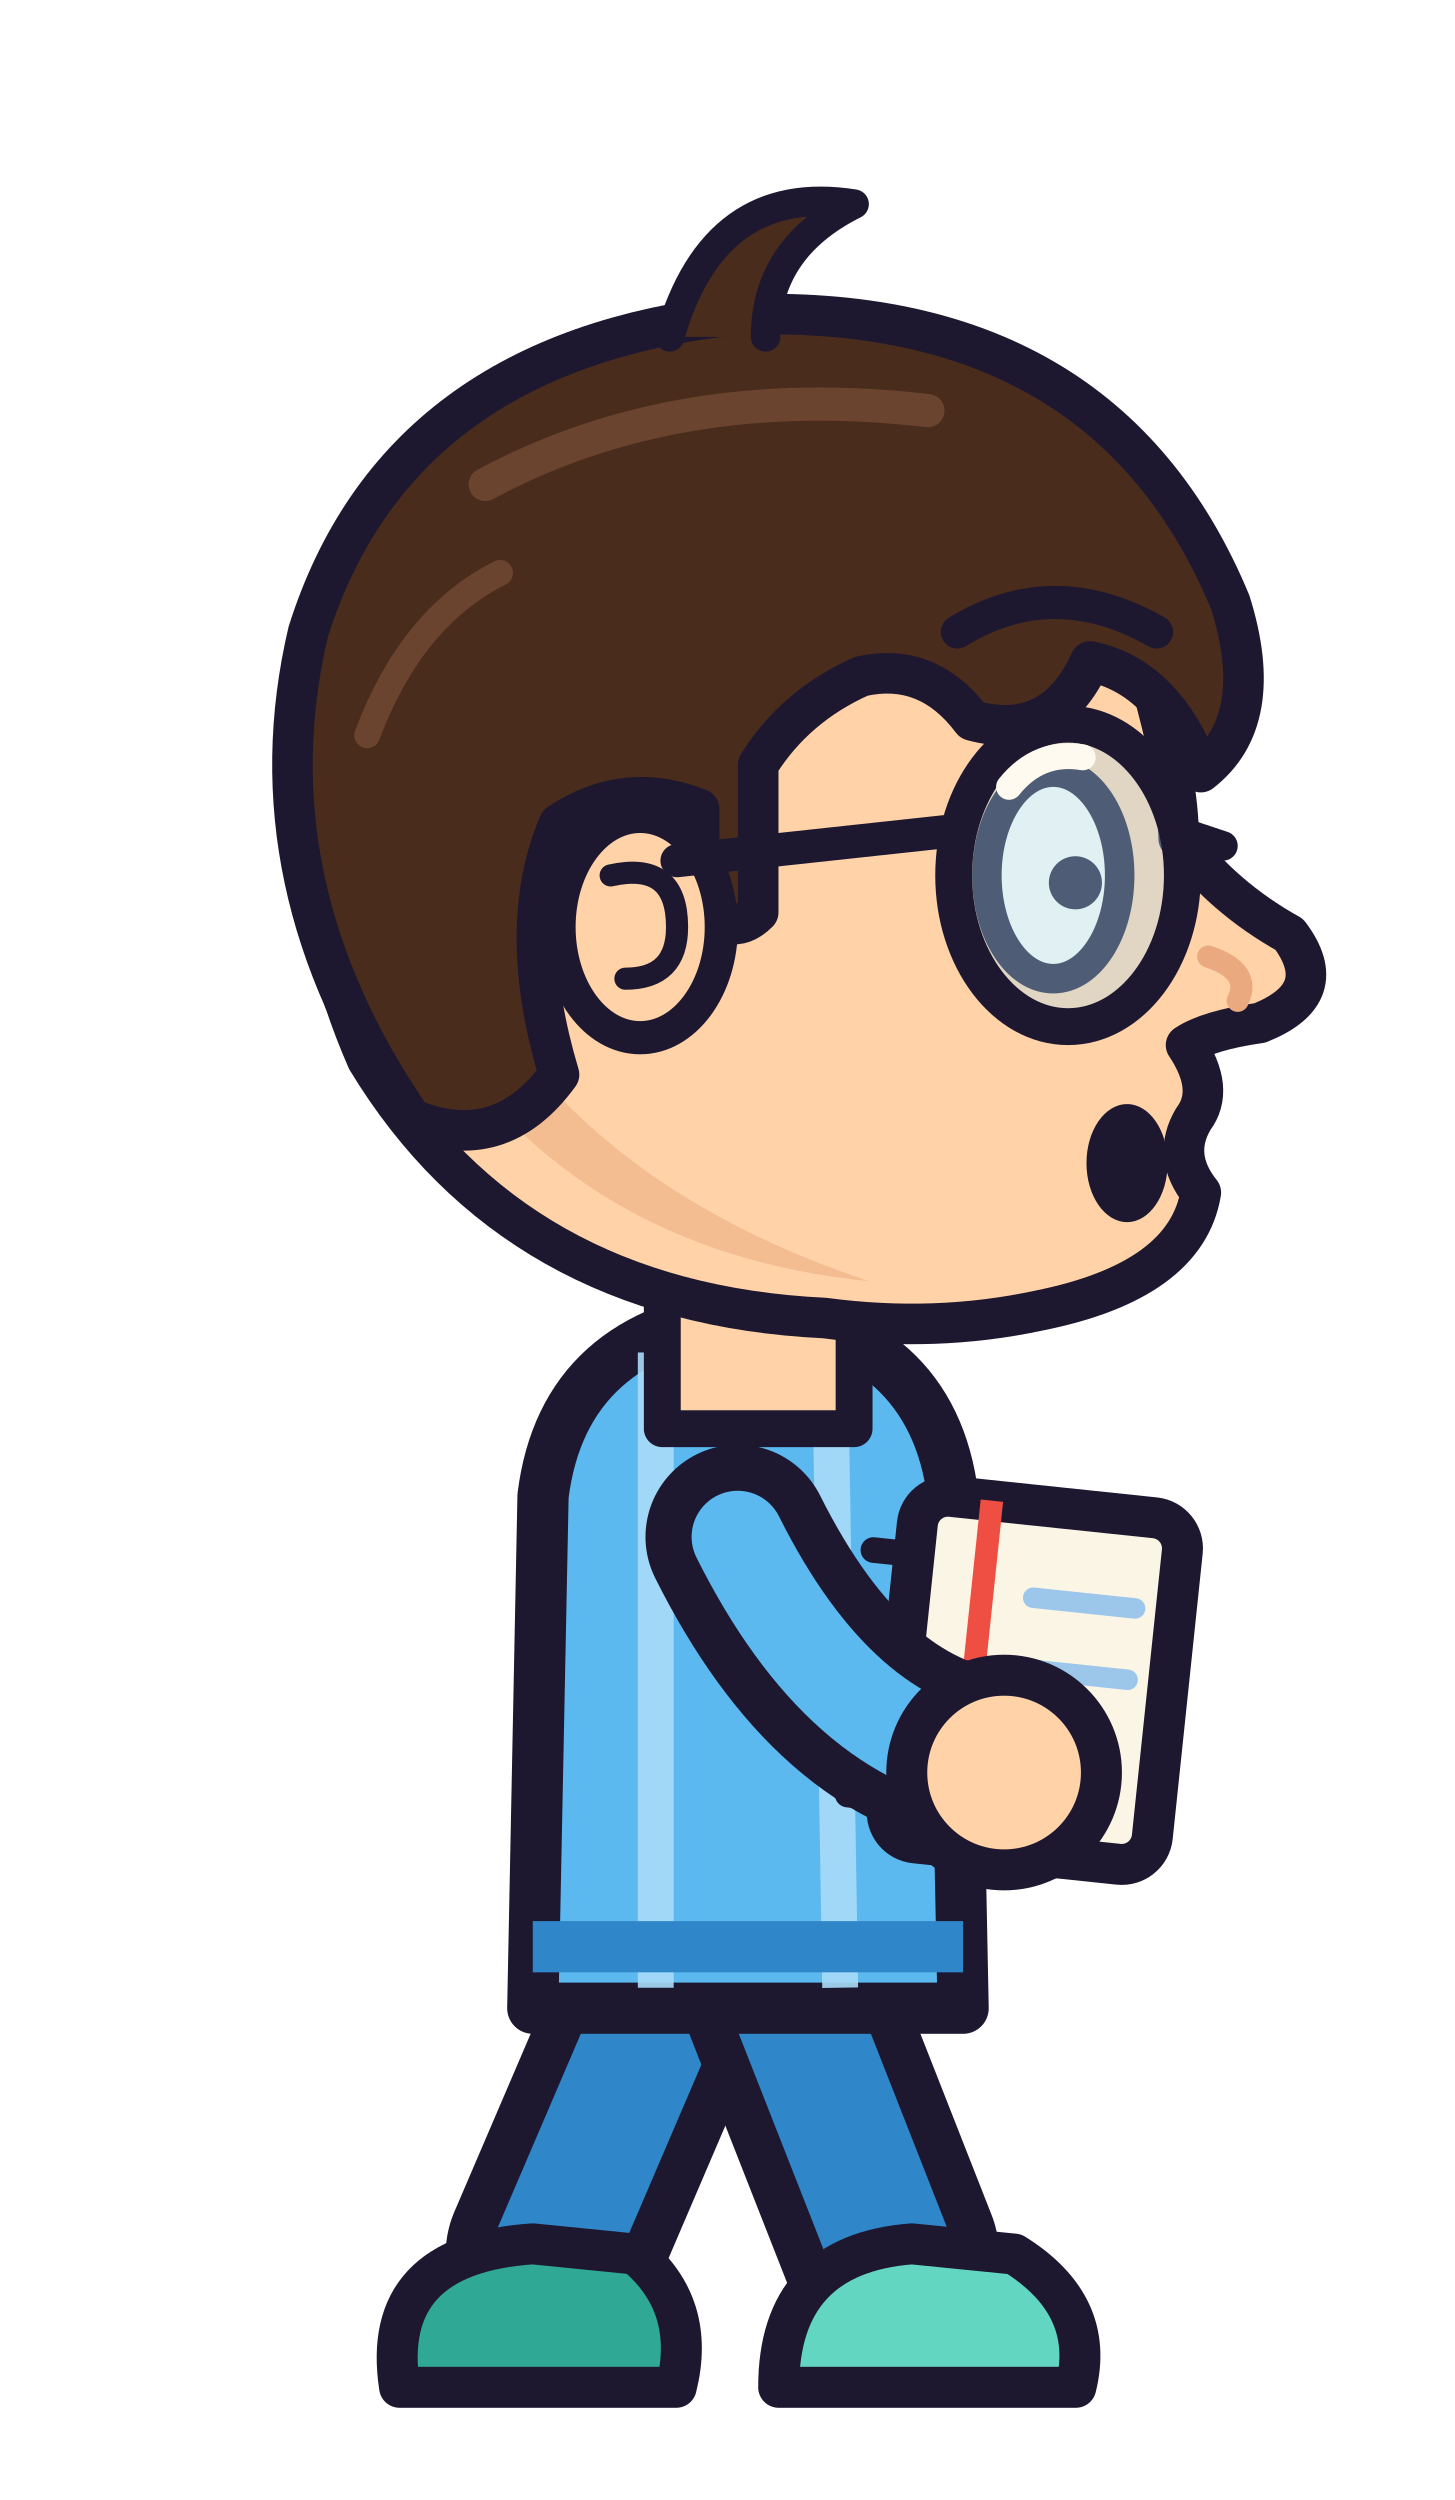
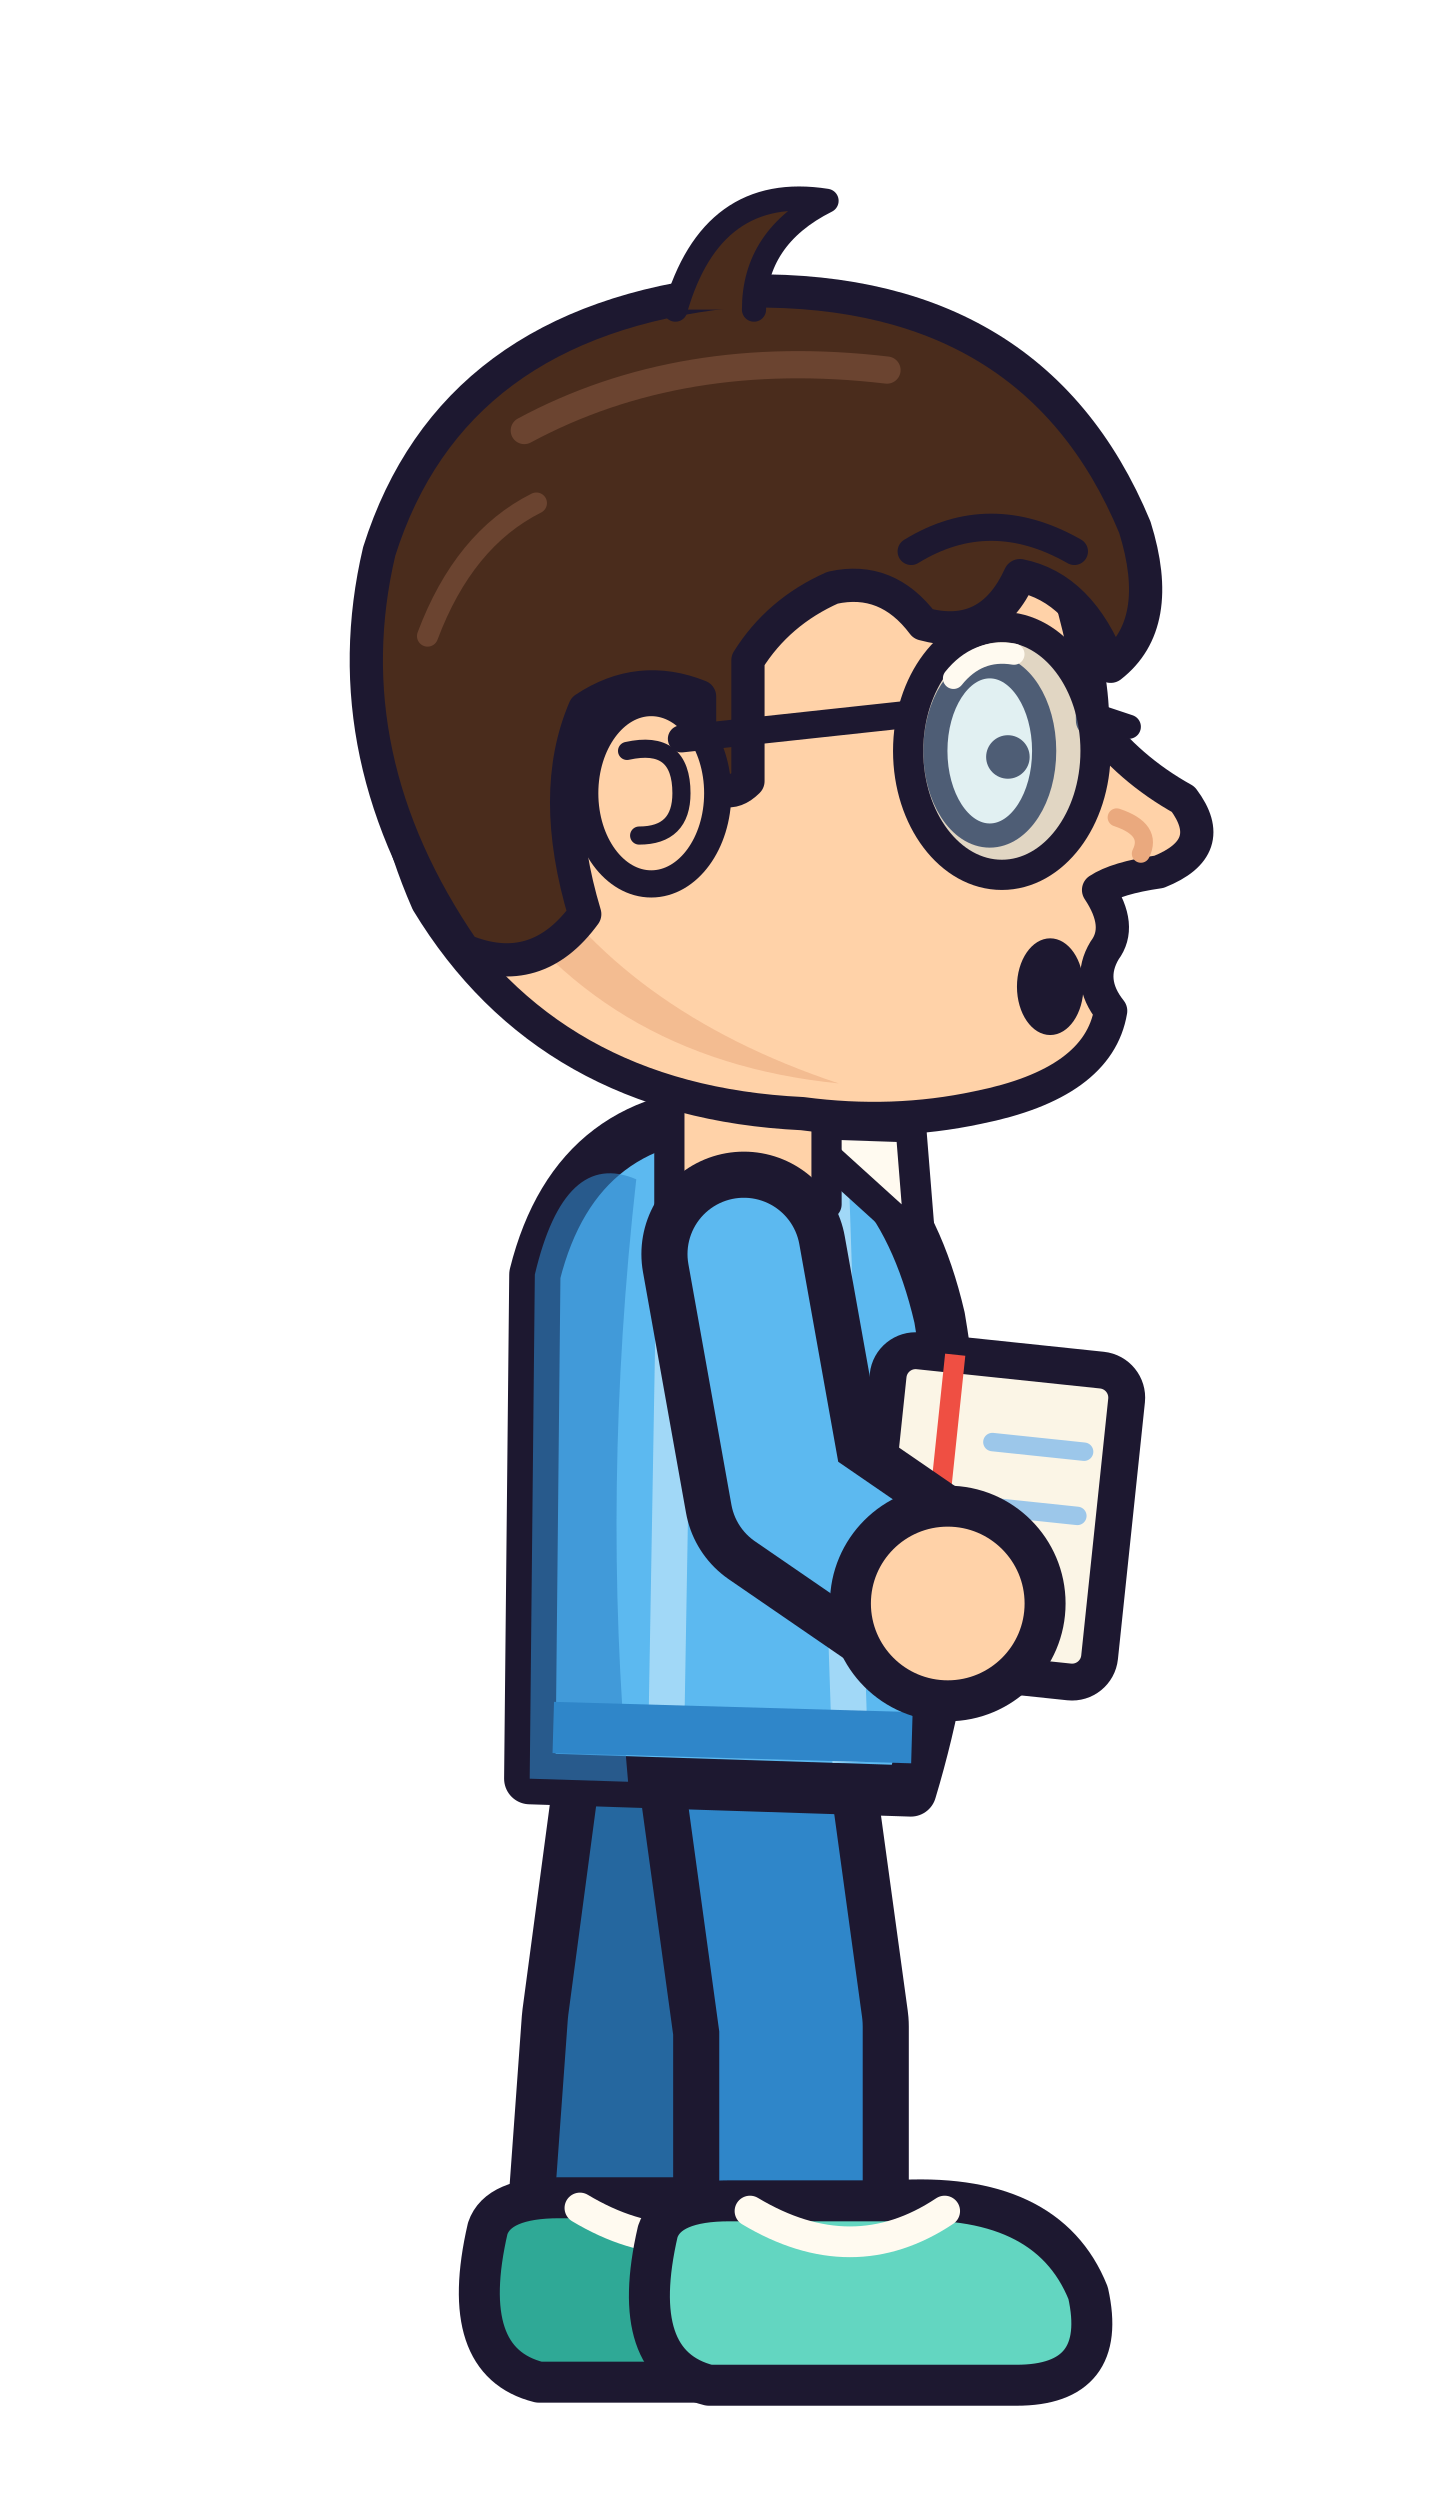
<svg xmlns="http://www.w3.org/2000/svg" width="142" height="244" viewBox="4 -24 142 244">
-   <path d="M70 168 L58 196" fill="none" stroke="#1d1830" stroke-width="21" stroke-linecap="round" stroke-linejoin="round" />
-   <path d="M70 168 L58 196" fill="none" stroke="#2f86c9" stroke-width="12" stroke-linecap="round" stroke-linejoin="round" />
-   <path d="M43 209 Q41 196 56 195 L66 196 Q72 201 70 209 Z" fill="#2fa996" stroke="#1d1830" stroke-width="4" stroke-linejoin="round" stroke-linecap="round" />
-   <path d="M80 168 L91 196" fill="none" stroke="#1d1830" stroke-width="21" stroke-linecap="round" stroke-linejoin="round" />
-   <path d="M80 168 L91 196" fill="none" stroke="#2f86c9" stroke-width="12" stroke-linecap="round" stroke-linejoin="round" />
-   <path d="M80 209 Q80 196 93 195 L103 196 Q111 201 109 209 Z" fill="#63d6c1" stroke="#1d1830" stroke-width="4" stroke-linejoin="round" stroke-linecap="round" />
-   <path d="M57 122 Q59 106 77 104 Q95 106 97 122 L98 172 L56 172 Z" fill="#5cb9f0" stroke="#1d1830" stroke-width="5" stroke-linejoin="round" stroke-linecap="round" />
-   <path d="M68 108 L68 170 M85 108 L86 170" stroke="#a9dcf7" stroke-width="3.5" opacity="0.9" />
-   <path d="M56 166 L98 166" stroke="#2f86c9" stroke-width="5" />
-   <g transform="translate(105 140) rotate(6)">
-     <rect x="-13" y="-17" width="26" height="34" rx="3" fill="#fbf5e6" stroke="#1d1830" stroke-width="4" stroke-linejoin="round" stroke-linecap="round" />
-     <path d="M-6 -17 L-6 17" stroke="#ef4f43" stroke-width="2.2" />
-     <path d="M-1 -8 L9 -8 M-1 -1 L9 -1 M-1 6 L7 6" stroke="#9cc7ea" stroke-width="2" stroke-linecap="round" />
-     <path d="M-13 -11 L-17 -11 M-13 -3 L-17 -3 M-13 5 L-17 5 M-13 13 L-17 13" stroke="#1d1830" stroke-width="2.5" stroke-linecap="round" />
+   <path d="M70 146.6 L66.4 173.6 L64.6 198.5" fill="none" stroke="#1d1830" stroke-width="23" stroke-linecap="round" stroke-linejoin="round" />
+   <path d="M70 146.6 L66.4 173.6 L64.6 198.5" fill="none" stroke="#25679f" stroke-width="14" stroke-linecap="round" stroke-linejoin="round" />
+   <g transform="translate(64.6 198.5)">
+     <path d="M-13 -5 Q-16 8 -8 10 L22 10 Q31 10 29 1 Q25 -9 10 -8 L-6 -8 Q-12 -8 -13 -5 Z" fill="#2fa996" stroke="#1d1830" stroke-width="4" stroke-linejoin="round" stroke-linecap="round" />
+     <path d="M-4 -7 Q6 -1 15 -7" fill="none" stroke="#fffaf0" stroke-width="3" stroke-linecap="round" />
  </g>
-   <path d="M76 126 Q86 146 101 148" fill="none" stroke="#1d1830" stroke-width="18" stroke-linecap="round" stroke-linejoin="round" />
-   <path d="M76 126 Q86 146 101 148" fill="none" stroke="#5cb9f0" stroke-width="9" stroke-linecap="round" stroke-linejoin="round" />
-   <circle cx="102" cy="149" r="9.5" fill="#ffd2a8" stroke="#1d1830" stroke-width="4" stroke-linejoin="round" stroke-linecap="round" />
-   <g transform="translate(78 114) scale(0.72) translate(-103 -180)">
+   <path d="M77.5 146.8 L81.2 173.8 L81.2 198.8" fill="none" stroke="#1d1830" stroke-width="23" stroke-linecap="round" stroke-linejoin="round" />
+   <path d="M77.5 146.8 L81.2 173.8 L81.2 198.8" fill="none" stroke="#2f86c9" stroke-width="14" stroke-linecap="round" stroke-linejoin="round" />
+   <g transform="translate(81.2 198.8)">
+     <path d="M-13 -5 Q-16 8 -8 10 L22 10 Q31 10 29 1 Q25 -9 10 -8 L-6 -8 Q-12 -8 -13 -5 Z" fill="#63d6c1" stroke="#1d1830" stroke-width="4" stroke-linejoin="round" stroke-linecap="round" />
+     <path d="M-4 -7 Q6 -1 15 -7" fill="none" stroke="#fffaf0" stroke-width="3" stroke-linecap="round" />
+   </g>
+   <path d="M55.7 149.6 L92.9 150.8 Q99.7 128.2 95.7 104.6 Q91.5 86.5 77.2 84.5 Q60.3 84 56.2 100.4 Z" fill="#5cb9f0" stroke="#1d1830" stroke-width="5" stroke-linejoin="round" stroke-linecap="round" />
+   <path d="M70 89 L69 147 M85 88 L87 148" stroke="#a9dcf7" stroke-width="3.5" opacity="0.9" />
+   <path d="M55.7 149.6 L65.3 149.9 Q62.7 121.4 66.1 91.1 Q59.1 88.1 56.2 100.4 Z" fill="#2f86c9" opacity="0.6" />
+   <path d="M58 144.6 L93 145.6" stroke="#2f86c9" stroke-width="5" />
+   <path d="M81 85.6 L93.8 97.2 L92.9 86 Z" fill="#fffaf0" stroke="#1d1830" stroke-width="3" stroke-linejoin="round" stroke-linecap="round" />
+   <g transform="translate(77 90) scale(0.59) translate(-103 -176)">
    <path d="M90 146 L90 182 L116 182 L116 146 Z" fill="#ffd2a8" stroke="#1d1830" stroke-width="5" stroke-linejoin="round" stroke-linecap="round" />
    <path d="M93 150 L113 150 L113 160 Q102 166 93 158 Z" fill="#eaa97e" opacity="0.7" />
    <path d="M112 167 Q70 165 50 132 Q36 100 50 70 Q70 40 104 40 Q146 42 156 80 Q160 94 160 102 Q166 110 175 115 Q181 123 171 127 Q164 128 161 130 Q165 136 162 140 Q159 145 163 150 Q161 162 141 166 Q127 169 112 167 Z" fill="#ffd2a8" stroke="#1d1830" stroke-width="5.5" stroke-linejoin="round" stroke-linecap="round" />
    <path d="M58 126 Q78 158 118 162 Q82 150 66 124 Z" fill="#eaa97e" opacity="0.55" />
    <path d="M164 118 Q170 120 168 124" fill="none" stroke="#eaa97e" stroke-width="3" stroke-linecap="round" />
    <path d="M56 140 Q34 108 42 74 Q54 36 100 31 Q150 29 167 70 Q172 86 163 93 Q158 80 148 78 Q143 89 132 86 Q126 78 117 80 Q108 84 103 92 L103 112 Q99 116 95 110 L95 98 Q85 94 76 100 Q70 114 76 134 Q68 145 56 140 Z" fill="#4a2c1c" stroke="#1d1830" stroke-width="5.5" stroke-linejoin="round" stroke-linecap="round" />
    <path d="M91 34 Q97 13 116 16 Q104 22 104 34" fill="#4a2c1c" stroke="#1d1830" stroke-width="4" stroke-linejoin="round" stroke-linecap="round" />
    <path d="M66 54 Q92 40 126 44" fill="none" stroke="#6b4430" stroke-width="4.5" stroke-linecap="round" />
    <path d="M50 88 Q56 72 68 66" fill="none" stroke="#6b4430" stroke-width="3.5" stroke-linecap="round" />
    <ellipse cx="87" cy="114" rx="11" ry="15" fill="#ffd2a8" stroke="#1d1830" stroke-width="4.5" stroke-linejoin="round" stroke-linecap="round" />
    <path d="M83 107 Q92 105 92 114 Q92 121 85 121" fill="none" stroke="#1d1830" stroke-width="3" stroke-linejoin="round" stroke-linecap="round" />
    <ellipse cx="143" cy="107" rx="9" ry="14" fill="#fffaf0" stroke="#1d1830" stroke-width="4" stroke-linejoin="round" stroke-linecap="round" />
    <circle cx="146" cy="108" r="3.6" fill="#1d1830" />
    <path d="M129 101 L92 105" fill="none" stroke="#1d1830" stroke-width="4.5" stroke-linejoin="round" stroke-linecap="round" />
    <ellipse cx="145" cy="107" rx="15.5" ry="20.5" fill="#a9dcf7" fill-opacity="0.35" stroke="#1d1830" stroke-width="5" stroke-linejoin="round" stroke-linecap="round" />
    <path d="M160 101 L166 103" stroke="#1d1830" stroke-width="4" stroke-linejoin="round" stroke-linecap="round" />
    <path d="M137 95 Q141 90 147 91" fill="none" stroke="#fffaf0" stroke-width="3.5" stroke-linecap="round" />
    <path d="M130 74 Q143 66 157 74" fill="none" stroke="#1d1830" stroke-width="4.5" stroke-linejoin="round" stroke-linecap="round" />
    <ellipse cx="153" cy="146" rx="5.5" ry="8" fill="#1d1830" />
  </g>
+   <g transform="translate(101 124) rotate(6) scale(0.9)">
+     <rect x="-13" y="-17" width="26" height="34" rx="3" fill="#fbf5e6" stroke="#1d1830" stroke-width="4" stroke-linejoin="round" stroke-linecap="round" />
+     <path d="M-6 -17 L-6 17" stroke="#ef4f43" stroke-width="2.2" />
+     <path d="M-1 -8 L9 -8 M-1 -1 L9 -1 M-1 6 L7 6" stroke="#9cc7ea" stroke-width="2" stroke-linecap="round" />
+     <path d="M-13 -11 L-17 -11 M-13 -3 L-17 -3 M-13 5 L-17 5 M-13 13 L-17 13" stroke="#1d1830" stroke-width="2.5" stroke-linecap="round" />
+   </g>
+   <path d="M76.6 98.4 L80.8 121.9 L95.5 132" fill="none" stroke="#1d1830" stroke-width="20" stroke-linecap="round" stroke-linejoin="round" />
+   <path d="M76.6 98.4 L80.8 121.9 L95.5 132" fill="none" stroke="#5cb9f0" stroke-width="11" stroke-linecap="round" stroke-linejoin="round" />
+   <circle cx="96.5" cy="132.5" r="9.5" fill="#ffd2a8" stroke="#1d1830" stroke-width="4" stroke-linejoin="round" stroke-linecap="round" />
</svg>
